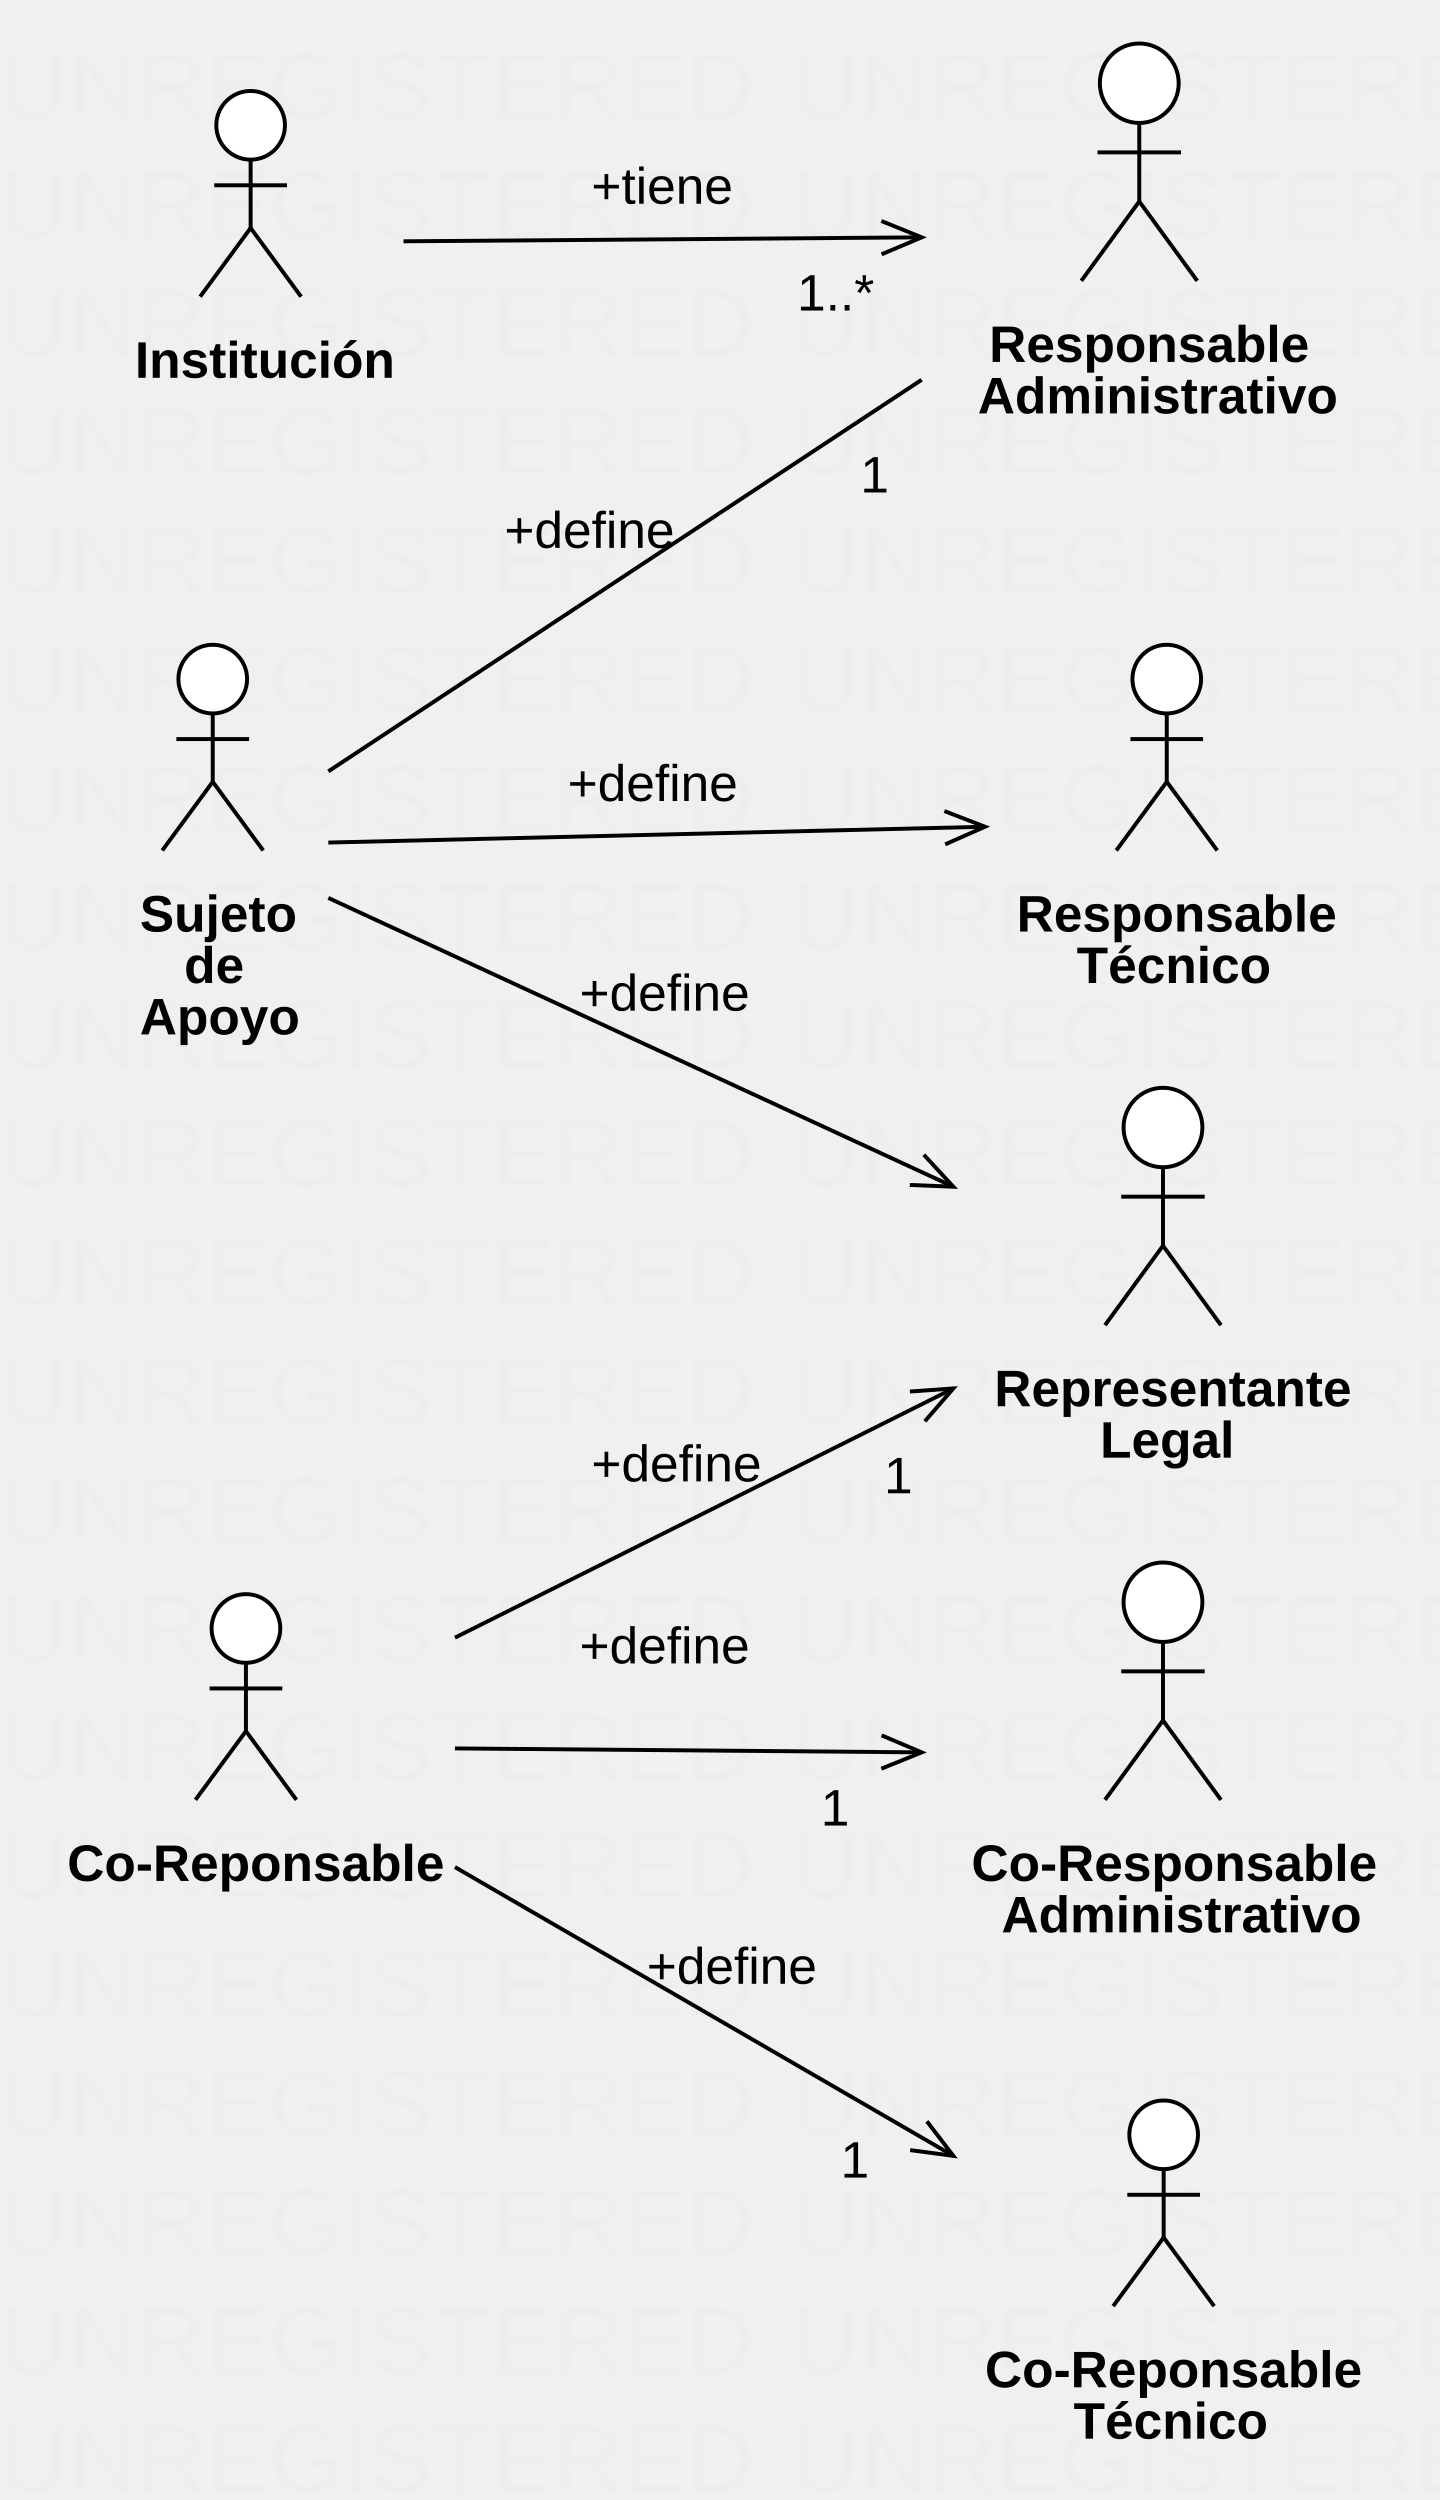
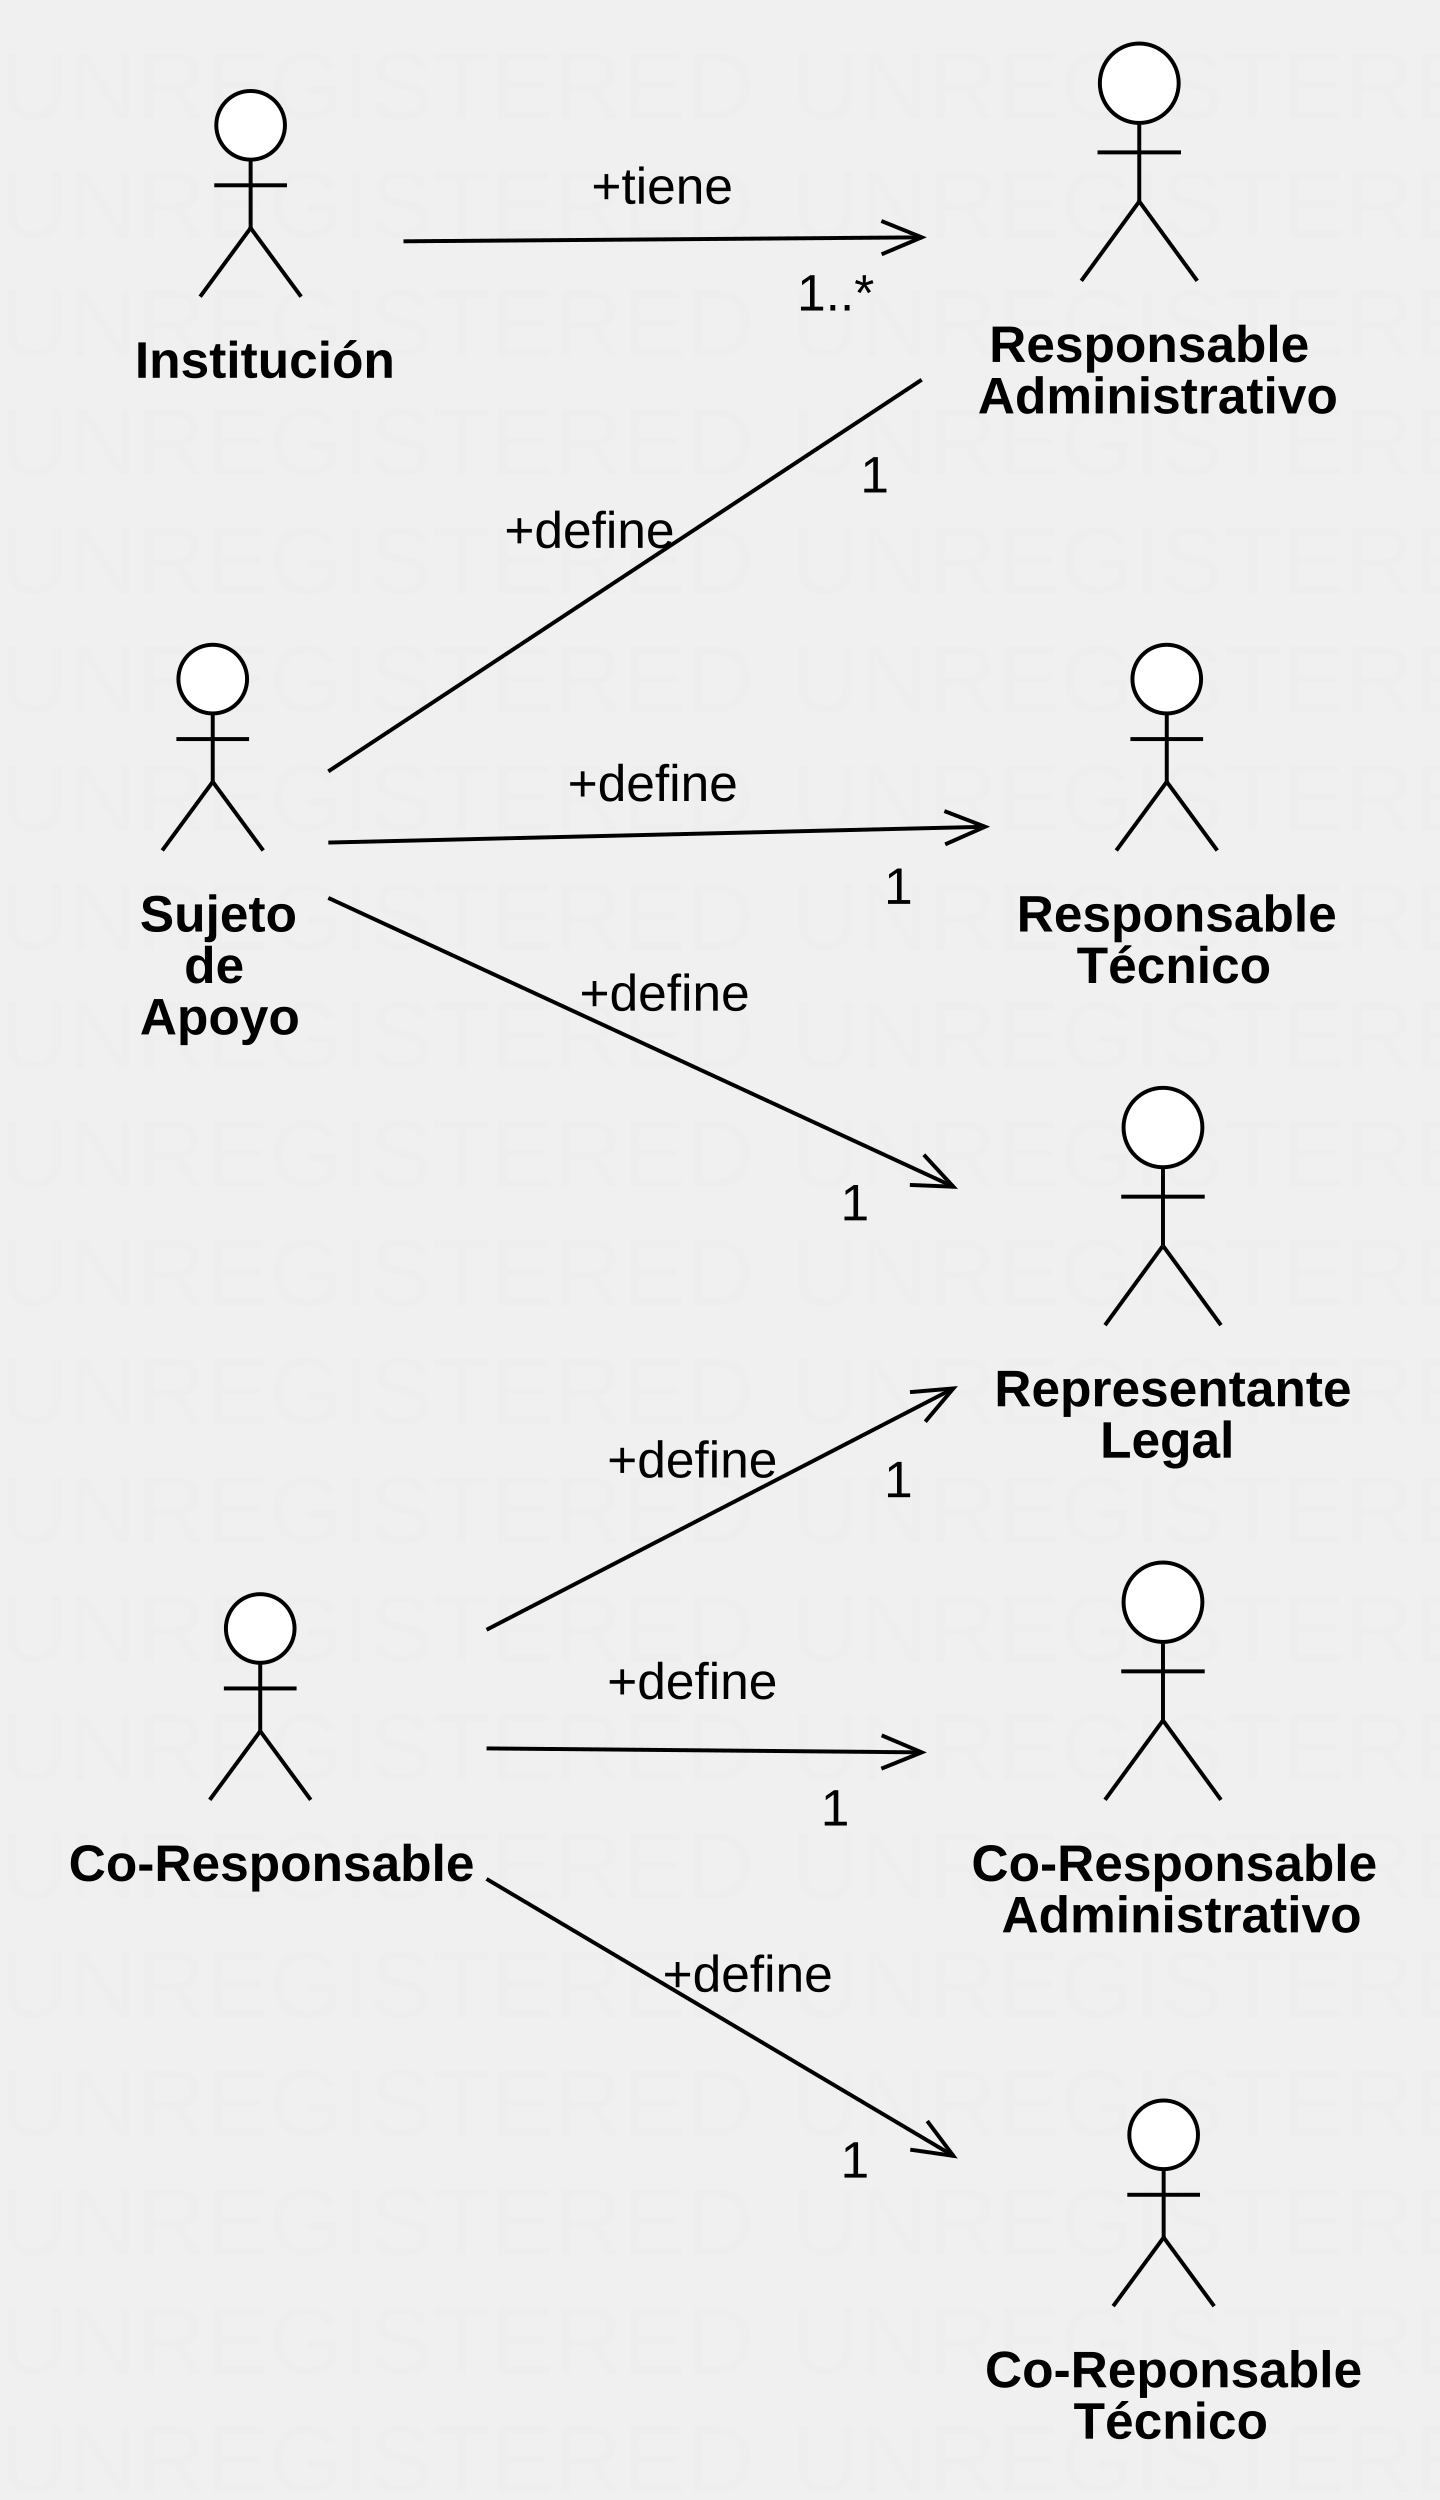
<svg xmlns="http://www.w3.org/2000/svg" version="1.1" width="364" height="632">
  <defs />
  <g>
    <text fill="#eeeeee" stroke="none" font-family="Arial" font-size="24px" font-style="normal" font-weight="normal" text-decoration="none" x="0" y="0">UNREGISTERED</text>
    <text fill="#eeeeee" stroke="none" font-family="Arial" font-size="24px" font-style="normal" font-weight="normal" text-decoration="none" x="0" y="30">UNREGISTERED</text>
    <text fill="#eeeeee" stroke="none" font-family="Arial" font-size="24px" font-style="normal" font-weight="normal" text-decoration="none" x="0" y="60">UNREGISTERED</text>
    <text fill="#eeeeee" stroke="none" font-family="Arial" font-size="24px" font-style="normal" font-weight="normal" text-decoration="none" x="0" y="90">UNREGISTERED</text>
    <text fill="#eeeeee" stroke="none" font-family="Arial" font-size="24px" font-style="normal" font-weight="normal" text-decoration="none" x="0" y="120">UNREGISTERED</text>
    <text fill="#eeeeee" stroke="none" font-family="Arial" font-size="24px" font-style="normal" font-weight="normal" text-decoration="none" x="0" y="150">UNREGISTERED</text>
    <text fill="#eeeeee" stroke="none" font-family="Arial" font-size="24px" font-style="normal" font-weight="normal" text-decoration="none" x="0" y="180">UNREGISTERED</text>
    <text fill="#eeeeee" stroke="none" font-family="Arial" font-size="24px" font-style="normal" font-weight="normal" text-decoration="none" x="0" y="210">UNREGISTERED</text>
    <text fill="#eeeeee" stroke="none" font-family="Arial" font-size="24px" font-style="normal" font-weight="normal" text-decoration="none" x="0" y="240">UNREGISTERED</text>
    <text fill="#eeeeee" stroke="none" font-family="Arial" font-size="24px" font-style="normal" font-weight="normal" text-decoration="none" x="0" y="270">UNREGISTERED</text>
    <text fill="#eeeeee" stroke="none" font-family="Arial" font-size="24px" font-style="normal" font-weight="normal" text-decoration="none" x="0" y="300">UNREGISTERED</text>
    <text fill="#eeeeee" stroke="none" font-family="Arial" font-size="24px" font-style="normal" font-weight="normal" text-decoration="none" x="0" y="330">UNREGISTERED</text>
    <text fill="#eeeeee" stroke="none" font-family="Arial" font-size="24px" font-style="normal" font-weight="normal" text-decoration="none" x="0" y="360">UNREGISTERED</text>
    <text fill="#eeeeee" stroke="none" font-family="Arial" font-size="24px" font-style="normal" font-weight="normal" text-decoration="none" x="0" y="390">UNREGISTERED</text>
    <text fill="#eeeeee" stroke="none" font-family="Arial" font-size="24px" font-style="normal" font-weight="normal" text-decoration="none" x="0" y="420">UNREGISTERED</text>
    <text fill="#eeeeee" stroke="none" font-family="Arial" font-size="24px" font-style="normal" font-weight="normal" text-decoration="none" x="0" y="450">UNREGISTERED</text>
    <text fill="#eeeeee" stroke="none" font-family="Arial" font-size="24px" font-style="normal" font-weight="normal" text-decoration="none" x="0" y="480">UNREGISTERED</text>
    <text fill="#eeeeee" stroke="none" font-family="Arial" font-size="24px" font-style="normal" font-weight="normal" text-decoration="none" x="0" y="510">UNREGISTERED</text>
    <text fill="#eeeeee" stroke="none" font-family="Arial" font-size="24px" font-style="normal" font-weight="normal" text-decoration="none" x="0" y="540">UNREGISTERED</text>
    <text fill="#eeeeee" stroke="none" font-family="Arial" font-size="24px" font-style="normal" font-weight="normal" text-decoration="none" x="0" y="570">UNREGISTERED</text>
    <text fill="#eeeeee" stroke="none" font-family="Arial" font-size="24px" font-style="normal" font-weight="normal" text-decoration="none" x="0" y="600">UNREGISTERED</text>
    <text fill="#eeeeee" stroke="none" font-family="Arial" font-size="24px" font-style="normal" font-weight="normal" text-decoration="none" x="0" y="630">UNREGISTERED</text>
    <text fill="#eeeeee" stroke="none" font-family="Arial" font-size="24px" font-style="normal" font-weight="normal" text-decoration="none" x="200" y="0">UNREGISTERED</text>
    <text fill="#eeeeee" stroke="none" font-family="Arial" font-size="24px" font-style="normal" font-weight="normal" text-decoration="none" x="200" y="30">UNREGISTERED</text>
    <text fill="#eeeeee" stroke="none" font-family="Arial" font-size="24px" font-style="normal" font-weight="normal" text-decoration="none" x="200" y="60">UNREGISTERED</text>
    <text fill="#eeeeee" stroke="none" font-family="Arial" font-size="24px" font-style="normal" font-weight="normal" text-decoration="none" x="200" y="90">UNREGISTERED</text>
    <text fill="#eeeeee" stroke="none" font-family="Arial" font-size="24px" font-style="normal" font-weight="normal" text-decoration="none" x="200" y="120">UNREGISTERED</text>
    <text fill="#eeeeee" stroke="none" font-family="Arial" font-size="24px" font-style="normal" font-weight="normal" text-decoration="none" x="200" y="150">UNREGISTERED</text>
    <text fill="#eeeeee" stroke="none" font-family="Arial" font-size="24px" font-style="normal" font-weight="normal" text-decoration="none" x="200" y="180">UNREGISTERED</text>
    <text fill="#eeeeee" stroke="none" font-family="Arial" font-size="24px" font-style="normal" font-weight="normal" text-decoration="none" x="200" y="210">UNREGISTERED</text>
    <text fill="#eeeeee" stroke="none" font-family="Arial" font-size="24px" font-style="normal" font-weight="normal" text-decoration="none" x="200" y="240">UNREGISTERED</text>
    <text fill="#eeeeee" stroke="none" font-family="Arial" font-size="24px" font-style="normal" font-weight="normal" text-decoration="none" x="200" y="270">UNREGISTERED</text>
    <text fill="#eeeeee" stroke="none" font-family="Arial" font-size="24px" font-style="normal" font-weight="normal" text-decoration="none" x="200" y="300">UNREGISTERED</text>
    <text fill="#eeeeee" stroke="none" font-family="Arial" font-size="24px" font-style="normal" font-weight="normal" text-decoration="none" x="200" y="330">UNREGISTERED</text>
    <text fill="#eeeeee" stroke="none" font-family="Arial" font-size="24px" font-style="normal" font-weight="normal" text-decoration="none" x="200" y="360">UNREGISTERED</text>
    <text fill="#eeeeee" stroke="none" font-family="Arial" font-size="24px" font-style="normal" font-weight="normal" text-decoration="none" x="200" y="390">UNREGISTERED</text>
    <text fill="#eeeeee" stroke="none" font-family="Arial" font-size="24px" font-style="normal" font-weight="normal" text-decoration="none" x="200" y="420">UNREGISTERED</text>
    <text fill="#eeeeee" stroke="none" font-family="Arial" font-size="24px" font-style="normal" font-weight="normal" text-decoration="none" x="200" y="450">UNREGISTERED</text>
    <text fill="#eeeeee" stroke="none" font-family="Arial" font-size="24px" font-style="normal" font-weight="normal" text-decoration="none" x="200" y="480">UNREGISTERED</text>
    <text fill="#eeeeee" stroke="none" font-family="Arial" font-size="24px" font-style="normal" font-weight="normal" text-decoration="none" x="200" y="510">UNREGISTERED</text>
    <text fill="#eeeeee" stroke="none" font-family="Arial" font-size="24px" font-style="normal" font-weight="normal" text-decoration="none" x="200" y="540">UNREGISTERED</text>
    <text fill="#eeeeee" stroke="none" font-family="Arial" font-size="24px" font-style="normal" font-weight="normal" text-decoration="none" x="200" y="570">UNREGISTERED</text>
    <text fill="#eeeeee" stroke="none" font-family="Arial" font-size="24px" font-style="normal" font-weight="normal" text-decoration="none" x="200" y="600">UNREGISTERED</text>
    <text fill="#eeeeee" stroke="none" font-family="Arial" font-size="24px" font-style="normal" font-weight="normal" text-decoration="none" x="200" y="630">UNREGISTERED</text>
    <g transform="translate(-78,-62) scale(1,1)">
      <path fill="#ffffff" stroke="none" d="M 132.679 93.68 C 132.679 88.886 136.565 85 141.359 85 C 146.152 85 150.038 88.886 150.038 93.68 C 150.038 98.474 146.152 102.36 141.359 102.36 C 136.565 102.36 132.679 98.474 132.679 93.68 Z" />
    </g>
    <g transform="translate(-78,-62) scale(1,1)">
      <path fill="none" stroke="#000000" d="M 132.679 93.68 C 132.679 88.886 136.565 85 141.359 85 C 146.152 85 150.038 88.886 150.038 93.68 C 150.038 98.474 146.152 102.36 141.359 102.36 C 136.565 102.36 132.679 98.474 132.679 93.68 Z" stroke-miterlimit="10" />
    </g>
    <g transform="translate(-78,-62) scale(1,1)">
      <path fill="none" stroke="#000000" d="M 141.359 102.36 L 141.359 119.64" stroke-miterlimit="10" />
    </g>
    <g transform="translate(-78,-62) scale(1,1)">
      <path fill="none" stroke="#000000" d="M 132.169 108.84 L 150.548 108.84" stroke-miterlimit="10" />
    </g>
    <g transform="translate(-78,-62) scale(1,1)">
      <path fill="none" stroke="#000000" d="M 141.359 119.64 L 128.595 137" stroke-miterlimit="10" />
    </g>
    <g transform="translate(-78,-62) scale(1,1)">
      <path fill="none" stroke="#000000" d="M 141.359 119.64 L 154.122 137" stroke-miterlimit="10" />
    </g>
    <g transform="translate(-78,-62) scale(1,1)">
      <g>
        <path fill="none" stroke="none" />
        <text fill="#000000" stroke="none" font-family="Arial" font-size="13px" font-style="normal" font-weight="bold" text-decoration="none" x="112.093" y="157.5">Institución</text>
      </g>
    </g>
    <g transform="translate(-78,-62) scale(1,1)">
      <path fill="#ffffff" stroke="none" d="M 123.1 233.68 C 123.1 228.886 126.986 225 131.78 225 C 136.573 225 140.459 228.886 140.459 233.68 C 140.459 238.474 136.573 242.36 131.78 242.36 C 126.986 242.36 123.1 238.474 123.1 233.68 Z" />
    </g>
    <g transform="translate(-78,-62) scale(1,1)">
      <path fill="none" stroke="#000000" d="M 123.1 233.68 C 123.1 228.886 126.986 225 131.78 225 C 136.573 225 140.459 228.886 140.459 233.68 C 140.459 238.474 136.573 242.36 131.78 242.36 C 126.986 242.36 123.1 238.474 123.1 233.68 Z" stroke-miterlimit="10" />
    </g>
    <g transform="translate(-78,-62) scale(1,1)">
      <path fill="none" stroke="#000000" d="M 131.78 242.36 L 131.78 259.64" stroke-miterlimit="10" />
    </g>
    <g transform="translate(-78,-62) scale(1,1)">
      <path fill="none" stroke="#000000" d="M 122.59 248.84 L 140.969 248.84" stroke-miterlimit="10" />
    </g>
    <g transform="translate(-78,-62) scale(1,1)">
      <path fill="none" stroke="#000000" d="M 131.78 259.64 L 119.016 277" stroke-miterlimit="10" />
    </g>
    <g transform="translate(-78,-62) scale(1,1)">
      <path fill="none" stroke="#000000" d="M 131.78 259.64 L 144.543 277" stroke-miterlimit="10" />
    </g>
    <g transform="translate(-78,-62) scale(1,1)">
      <g>
        <path fill="none" stroke="none" />
        <text fill="#000000" stroke="none" font-family="Arial" font-size="13px" font-style="normal" font-weight="bold" text-decoration="none" x="113.349" y="297.5">Sujeto</text>
        <text fill="#000000" stroke="none" font-family="Arial" font-size="13px" font-style="normal" font-weight="bold" text-decoration="none" x="124.55" y="310.5">de</text>
        <text fill="#000000" stroke="none" font-family="Arial" font-size="13px" font-style="normal" font-weight="bold" text-decoration="none" x="113.349" y="323.5">Apoyo</text>
      </g>
    </g>
    <g transform="translate(-78,-62) scale(1,1)">
-       <path fill="#ffffff" stroke="none" d="M 131.492 473.68 C 131.492 468.886 135.377 465 140.171 465 C 144.964 465 148.85 468.886 148.85 473.68 C 148.85 478.474 144.964 482.36 140.171 482.36 C 135.377 482.36 131.492 478.474 131.492 473.68 Z" />
-     </g>
-     <g transform="translate(-78,-62) scale(1,1)">
-       <path fill="none" stroke="#000000" d="M 131.492 473.68 C 131.492 468.886 135.377 465 140.171 465 C 144.964 465 148.85 468.886 148.85 473.68 C 148.85 478.474 144.964 482.36 140.171 482.36 C 135.377 482.36 131.492 478.474 131.492 473.68 Z" stroke-miterlimit="10" />
-     </g>
-     <g transform="translate(-78,-62) scale(1,1)">
-       <path fill="none" stroke="#000000" d="M 140.171 482.36 L 140.171 499.64" stroke-miterlimit="10" />
-     </g>
-     <g transform="translate(-78,-62) scale(1,1)">
-       <path fill="none" stroke="#000000" d="M 130.981 488.84 L 149.361 488.84" stroke-miterlimit="10" />
-     </g>
-     <g transform="translate(-78,-62) scale(1,1)">
-       <path fill="none" stroke="#000000" d="M 140.171 499.64 L 127.407 517" stroke-miterlimit="10" />
-     </g>
-     <g transform="translate(-78,-62) scale(1,1)">
-       <path fill="none" stroke="#000000" d="M 140.171 499.64 L 152.935 517" stroke-miterlimit="10" />
-     </g>
-     <g transform="translate(-78,-62) scale(1,1)">
-       <g>
-         <path fill="none" stroke="none" />
-         <text fill="#000000" stroke="none" font-family="Arial" font-size="13px" font-style="normal" font-weight="bold" text-decoration="none" x="95.004" y="537.5">Co-Reponsable</text>
+       <path fill="#ffffff" stroke="none" d="M 135.107 473.68 C 135.107 468.886 138.992 465 143.786 465 C 148.579 465 152.465 468.886 152.465 473.68 C 152.465 478.474 148.579 482.36 143.786 482.36 C 138.992 482.36 135.107 478.474 135.107 473.68 Z" />
+     </g>
+     <g transform="translate(-78,-62) scale(1,1)">
+       <path fill="none" stroke="#000000" d="M 135.107 473.68 C 135.107 468.886 138.992 465 143.786 465 C 148.579 465 152.465 468.886 152.465 473.68 C 152.465 478.474 148.579 482.36 143.786 482.36 C 138.992 482.36 135.107 478.474 135.107 473.68 Z" stroke-miterlimit="10" />
+     </g>
+     <g transform="translate(-78,-62) scale(1,1)">
+       <path fill="none" stroke="#000000" d="M 143.786 482.36 L 143.786 499.64" stroke-miterlimit="10" />
+     </g>
+     <g transform="translate(-78,-62) scale(1,1)">
+       <path fill="none" stroke="#000000" d="M 134.596 488.84 L 152.976 488.84" stroke-miterlimit="10" />
+     </g>
+     <g transform="translate(-78,-62) scale(1,1)">
+       <path fill="none" stroke="#000000" d="M 143.786 499.64 L 131.022 517" stroke-miterlimit="10" />
+     </g>
+     <g transform="translate(-78,-62) scale(1,1)">
+       <path fill="none" stroke="#000000" d="M 143.786 499.64 L 156.55 517" stroke-miterlimit="10" />
+     </g>
+     <g transform="translate(-78,-62) scale(1,1)">
+       <g>
+         <path fill="none" stroke="none" />
+         <text fill="#000000" stroke="none" font-family="Arial" font-size="13px" font-style="normal" font-weight="bold" text-decoration="none" x="95.369" y="537.5">Co-Responsable</text>
      </g>
    </g>
    <g transform="translate(-78,-62) scale(1,1)">
      <path fill="#ffffff" stroke="none" d="M 356.041 83.04 C 356.041 77.495 360.503 73 366.006 73 C 371.51 73 375.971 77.495 375.971 83.04 C 375.971 88.585 371.51 93.08 366.006 93.08 C 360.503 93.08 356.041 88.585 356.041 83.04 Z" />
    </g>
    <g transform="translate(-78,-62) scale(1,1)">
      <path fill="none" stroke="#000000" d="M 356.041 83.04 C 356.041 77.495 360.503 73 366.006 73 C 371.51 73 375.971 77.495 375.971 83.04 C 375.971 88.585 371.51 93.08 366.006 93.08 C 360.503 93.08 356.041 88.585 356.041 83.04 Z" stroke-miterlimit="10" />
    </g>
    <g transform="translate(-78,-62) scale(1,1)">
      <path fill="none" stroke="#000000" d="M 366.006 93.08 L 366.006 112.92" stroke-miterlimit="10" />
    </g>
    <g transform="translate(-78,-62) scale(1,1)">
      <path fill="none" stroke="#000000" d="M 355.455 100.52 L 376.558 100.52" stroke-miterlimit="10" />
    </g>
    <g transform="translate(-78,-62) scale(1,1)">
      <path fill="none" stroke="#000000" d="M 366.006 112.92 L 351.352 133" stroke-miterlimit="10" />
    </g>
    <g transform="translate(-78,-62) scale(1,1)">
      <path fill="none" stroke="#000000" d="M 366.006 112.92 L 380.661 133" stroke-miterlimit="10" />
    </g>
    <g transform="translate(-78,-62) scale(1,1)">
      <g>
        <path fill="none" stroke="none" />
        <text fill="#000000" stroke="none" font-family="Arial" font-size="13px" font-style="normal" font-weight="bold" text-decoration="none" x="328.063" y="153.5">Responsable</text>
        <text fill="#000000" stroke="none" font-family="Arial" font-size="13px" font-style="normal" font-weight="bold" text-decoration="none" x="325.188" y="166.5">Administrativo</text>
      </g>
    </g>
    <g transform="translate(-78,-62) scale(1,1)">
      <path fill="#ffffff" stroke="none" d="M 362.035 467.04 C 362.035 461.495 366.496 457 372 457 C 377.504 457 381.965 461.495 381.965 467.04 C 381.965 472.585 377.504 477.08 372 477.08 C 366.496 477.08 362.035 472.585 362.035 467.04 Z" />
    </g>
    <g transform="translate(-78,-62) scale(1,1)">
      <path fill="none" stroke="#000000" d="M 362.035 467.04 C 362.035 461.495 366.496 457 372 457 C 377.504 457 381.965 461.495 381.965 467.04 C 381.965 472.585 377.504 477.08 372 477.08 C 366.496 477.08 362.035 472.585 362.035 467.04 Z" stroke-miterlimit="10" />
    </g>
    <g transform="translate(-78,-62) scale(1,1)">
      <path fill="none" stroke="#000000" d="M 372 477.08 L 372 496.92" stroke-miterlimit="10" />
    </g>
    <g transform="translate(-78,-62) scale(1,1)">
      <path fill="none" stroke="#000000" d="M 361.449 484.52 L 382.551 484.52" stroke-miterlimit="10" />
    </g>
    <g transform="translate(-78,-62) scale(1,1)">
      <path fill="none" stroke="#000000" d="M 372 496.92 L 357.345 517" stroke-miterlimit="10" />
    </g>
    <g transform="translate(-78,-62) scale(1,1)">
      <path fill="none" stroke="#000000" d="M 372 496.92 L 386.655 517" stroke-miterlimit="10" />
    </g>
    <g transform="translate(-78,-62) scale(1,1)">
      <g>
        <path fill="none" stroke="none" />
        <text fill="#000000" stroke="none" font-family="Arial" font-size="13px" font-style="normal" font-weight="bold" text-decoration="none" x="323.583" y="537.5">Co-Responsable</text>
        <text fill="#000000" stroke="none" font-family="Arial" font-size="13px" font-style="normal" font-weight="bold" text-decoration="none" x="331.181" y="550.5">Administrativo</text>
      </g>
    </g>
    <g transform="translate(-78,-62) scale(1,1)">
      <path fill="#ffffff" stroke="none" d="M 362.035 347.04 C 362.035 341.495 366.496 337 372 337 C 377.504 337 381.965 341.495 381.965 347.04 C 381.965 352.585 377.504 357.08 372 357.08 C 366.496 357.08 362.035 352.585 362.035 347.04 Z" />
    </g>
    <g transform="translate(-78,-62) scale(1,1)">
      <path fill="none" stroke="#000000" d="M 362.035 347.04 C 362.035 341.495 366.496 337 372 337 C 377.504 337 381.965 341.495 381.965 347.04 C 381.965 352.585 377.504 357.08 372 357.08 C 366.496 357.08 362.035 352.585 362.035 347.04 Z" stroke-miterlimit="10" />
    </g>
    <g transform="translate(-78,-62) scale(1,1)">
      <path fill="none" stroke="#000000" d="M 372 357.08 L 372 376.92" stroke-miterlimit="10" />
    </g>
    <g transform="translate(-78,-62) scale(1,1)">
      <path fill="none" stroke="#000000" d="M 361.449 364.52 L 382.551 364.52" stroke-miterlimit="10" />
    </g>
    <g transform="translate(-78,-62) scale(1,1)">
      <path fill="none" stroke="#000000" d="M 372 376.92 L 357.345 397" stroke-miterlimit="10" />
    </g>
    <g transform="translate(-78,-62) scale(1,1)">
      <path fill="none" stroke="#000000" d="M 372 376.92 L 386.655 397" stroke-miterlimit="10" />
    </g>
    <g transform="translate(-78,-62) scale(1,1)">
      <g>
        <path fill="none" stroke="none" />
        <text fill="#000000" stroke="none" font-family="Arial" font-size="13px" font-style="normal" font-weight="bold" text-decoration="none" x="329.36" y="417.5">Representante</text>
        <text fill="#000000" stroke="none" font-family="Arial" font-size="13px" font-style="normal" font-weight="bold" text-decoration="none" x="356.096" y="430.5">Legal</text>
      </g>
    </g>
    <g transform="translate(-78,-62) scale(1,1)">
      <path fill="#ffffff" stroke="none" d="M 364.278 233.68 C 364.278 228.886 368.163 225 372.957 225 C 377.75 225 381.636 228.886 381.636 233.68 C 381.636 238.474 377.75 242.36 372.957 242.36 C 368.163 242.36 364.278 238.474 364.278 233.68 Z" />
    </g>
    <g transform="translate(-78,-62) scale(1,1)">
      <path fill="none" stroke="#000000" d="M 364.278 233.68 C 364.278 228.886 368.163 225 372.957 225 C 377.75 225 381.636 228.886 381.636 233.68 C 381.636 238.474 377.75 242.36 372.957 242.36 C 368.163 242.36 364.278 238.474 364.278 233.68 Z" stroke-miterlimit="10" />
    </g>
    <g transform="translate(-78,-62) scale(1,1)">
      <path fill="none" stroke="#000000" d="M 372.957 242.36 L 372.957 259.64" stroke-miterlimit="10" />
    </g>
    <g transform="translate(-78,-62) scale(1,1)">
      <path fill="none" stroke="#000000" d="M 363.767 248.84 L 382.147 248.84" stroke-miterlimit="10" />
    </g>
    <g transform="translate(-78,-62) scale(1,1)">
      <path fill="none" stroke="#000000" d="M 372.957 259.64 L 360.193 277" stroke-miterlimit="10" />
    </g>
    <g transform="translate(-78,-62) scale(1,1)">
      <path fill="none" stroke="#000000" d="M 372.957 259.64 L 385.72 277" stroke-miterlimit="10" />
    </g>
    <g transform="translate(-78,-62) scale(1,1)">
      <g>
        <path fill="none" stroke="none" />
        <text fill="#000000" stroke="none" font-family="Arial" font-size="13px" font-style="normal" font-weight="bold" text-decoration="none" x="335.014" y="297.5">Responsable</text>
        <text fill="#000000" stroke="none" font-family="Arial" font-size="13px" font-style="normal" font-weight="bold" text-decoration="none" x="350.197" y="310.5">Técnico</text>
      </g>
    </g>
    <g transform="translate(-78,-62) scale(1,1)">
      <path fill="none" stroke="#000000" d="M 180 123 L 311 122" stroke-miterlimit="10" />
    </g>
    <g transform="translate(-78,-62) scale(1,1)">
      <path fill="none" stroke="#000000" d="M 300.87 126.287 L 311 122 L 300.805 117.868" stroke-miterlimit="10" />
    </g>
    <g transform="translate(-78,-62) scale(1,1)">
      <g>
        <path fill="none" stroke="none" />
        <text fill="#000000" stroke="none" font-family="Arial" font-size="13px" font-style="normal" font-weight="normal" text-decoration="none" x="227.5" y="113.5">+tiene</text>
      </g>
    </g>
    <g transform="translate(-78,-62) scale(1,1)">
      <g>
        <path fill="none" stroke="none" />
        <text fill="#000000" stroke="none" font-family="Arial" font-size="13px" font-style="normal" font-weight="normal" text-decoration="none" x="279.5" y="140.5">1..*</text>
      </g>
    </g>
    <g transform="translate(-78,-62) scale(1,1)">
      <path fill="none" stroke="#000000" d="M 161 257 L 311 158" stroke-miterlimit="10" />
    </g>
    <g transform="translate(-78,-62) scale(1,1)">
      <g>
        <path fill="none" stroke="none" />
        <text fill="#000000" stroke="none" font-family="Arial" font-size="13px" font-style="normal" font-weight="normal" text-decoration="none" x="205.5" y="200.5">+define</text>
      </g>
    </g>
    <g transform="translate(-78,-62) scale(1,1)">
      <g>
        <path fill="none" stroke="none" />
        <text fill="#000000" stroke="none" font-family="Arial" font-size="13px" font-style="normal" font-weight="normal" text-decoration="none" x="295.5" y="186.5">1</text>
      </g>
    </g>
    <g transform="translate(-78,-62) scale(1,1)">
-       <path fill="none" stroke="#000000" d="M 193 504 L 311 505" stroke-miterlimit="10" />
-     </g>
-     <g transform="translate(-78,-62) scale(1,1)">
-       <path fill="none" stroke="#000000" d="M 300.802 509.123 L 311 505 L 300.873 500.705" stroke-miterlimit="10" />
-     </g>
-     <g transform="translate(-78,-62) scale(1,1)">
-       <g>
-         <path fill="none" stroke="none" />
-         <text fill="#000000" stroke="none" font-family="Arial" font-size="13px" font-style="normal" font-weight="normal" text-decoration="none" x="224.5" y="482.5">+define</text>
+       <path fill="none" stroke="#000000" d="M 201 504 L 311 505" stroke-miterlimit="10" />
+     </g>
+     <g transform="translate(-78,-62) scale(1,1)">
+       <path fill="none" stroke="#000000" d="M 300.799 509.117 L 311 505 L 300.876 500.698" stroke-miterlimit="10" />
+     </g>
+     <g transform="translate(-78,-62) scale(1,1)">
+       <g>
+         <path fill="none" stroke="none" />
+         <text fill="#000000" stroke="none" font-family="Arial" font-size="13px" font-style="normal" font-weight="normal" text-decoration="none" x="231.5" y="491.5">+define</text>
      </g>
    </g>
    <g transform="translate(-78,-62) scale(1,1)">
      <g>
        <path fill="none" stroke="none" />
        <text fill="#000000" stroke="none" font-family="Arial" font-size="13px" font-style="normal" font-weight="normal" text-decoration="none" x="285.5" y="523.5">1</text>
      </g>
    </g>
    <g transform="translate(-78,-62) scale(1,1)">
      <path fill="none" stroke="#000000" d="M 161 289 L 319 362" stroke-miterlimit="10" />
    </g>
    <g transform="translate(-78,-62) scale(1,1)">
      <path fill="none" stroke="#000000" d="M 308.009 361.559 L 319 362 L 311.54 353.916" stroke-miterlimit="10" />
    </g>
    <g transform="translate(-78,-62) scale(1,1)">
      <g>
        <path fill="none" stroke="none" />
        <text fill="#000000" stroke="none" font-family="Arial" font-size="13px" font-style="normal" font-weight="normal" text-decoration="none" x="224.5" y="317.5">+define</text>
      </g>
    </g>
    <g transform="translate(-78,-62) scale(1,1)">
+       <g>
+         <path fill="none" stroke="none" />
+         <text fill="#000000" stroke="none" font-family="Arial" font-size="13px" font-style="normal" font-weight="normal" text-decoration="none" x="290.5" y="370.5">1</text>
+       </g>
+     </g>
+     <g transform="translate(-78,-62) scale(1,1)">
      <path fill="none" stroke="#000000" d="M 161 275 L 327 271" stroke-miterlimit="10" />
    </g>
    <g transform="translate(-78,-62) scale(1,1)">
      <path fill="none" stroke="#000000" d="M 316.942 275.453 L 327 271 L 316.739 267.037" stroke-miterlimit="10" />
    </g>
    <g transform="translate(-78,-62) scale(1,1)">
      <g>
        <path fill="none" stroke="none" />
        <text fill="#000000" stroke="none" font-family="Arial" font-size="13px" font-style="normal" font-weight="normal" text-decoration="none" x="221.5" y="264.5">+define</text>
+       </g>
+     </g>
+     <g transform="translate(-78,-62) scale(1,1)">
+       <g>
+         <path fill="none" stroke="none" />
+         <text fill="#000000" stroke="none" font-family="Arial" font-size="13px" font-style="normal" font-weight="normal" text-decoration="none" x="301.5" y="290.5">1</text>
      </g>
    </g>
    <g transform="translate(-78,-62) scale(1,1)">
      <path fill="#ffffff" stroke="none" d="M 363.492 601.68 C 363.492 596.886 367.377 593 372.171 593 C 376.964 593 380.85 596.886 380.85 601.68 C 380.85 606.474 376.964 610.36 372.171 610.36 C 367.377 610.36 363.492 606.474 363.492 601.68 Z" />
    </g>
    <g transform="translate(-78,-62) scale(1,1)">
      <path fill="none" stroke="#000000" d="M 363.492 601.68 C 363.492 596.886 367.377 593 372.171 593 C 376.964 593 380.85 596.886 380.85 601.68 C 380.85 606.474 376.964 610.36 372.171 610.36 C 367.377 610.36 363.492 606.474 363.492 601.68 Z" stroke-miterlimit="10" />
    </g>
    <g transform="translate(-78,-62) scale(1,1)">
      <path fill="none" stroke="#000000" d="M 372.171 610.36 L 372.171 627.64" stroke-miterlimit="10" />
    </g>
    <g transform="translate(-78,-62) scale(1,1)">
      <path fill="none" stroke="#000000" d="M 362.981 616.84 L 381.361 616.84" stroke-miterlimit="10" />
    </g>
    <g transform="translate(-78,-62) scale(1,1)">
      <path fill="none" stroke="#000000" d="M 372.171 627.64 L 359.407 645" stroke-miterlimit="10" />
    </g>
    <g transform="translate(-78,-62) scale(1,1)">
      <path fill="none" stroke="#000000" d="M 372.171 627.64 L 384.935 645" stroke-miterlimit="10" />
    </g>
    <g transform="translate(-78,-62) scale(1,1)">
      <g>
        <path fill="none" stroke="none" />
        <text fill="#000000" stroke="none" font-family="Arial" font-size="13px" font-style="normal" font-weight="bold" text-decoration="none" x="327.004" y="665.5">Co-Reponsable</text>
        <text fill="#000000" stroke="none" font-family="Arial" font-size="13px" font-style="normal" font-weight="bold" text-decoration="none" x="349.411" y="678.5">Técnico</text>
      </g>
    </g>
    <g transform="translate(-78,-62) scale(1,1)">
-       <path fill="none" stroke="#000000" d="M 193 534 L 319 607" stroke-miterlimit="10" />
-     </g>
-     <g transform="translate(-78,-62) scale(1,1)">
-       <path fill="none" stroke="#000000" d="M 308.096 605.548 L 319 607 L 312.317 598.263" stroke-miterlimit="10" />
-     </g>
-     <g transform="translate(-78,-62) scale(1,1)">
-       <g>
-         <path fill="none" stroke="none" />
-         <text fill="#000000" stroke="none" font-family="Arial" font-size="13px" font-style="normal" font-weight="normal" text-decoration="none" x="241.5" y="563.5">+define</text>
+       <path fill="none" stroke="#000000" d="M 201 537 L 319 607" stroke-miterlimit="10" />
+     </g>
+     <g transform="translate(-78,-62) scale(1,1)">
+       <path fill="none" stroke="#000000" d="M 308.112 605.435 L 319 607 L 312.407 598.195" stroke-miterlimit="10" />
+     </g>
+     <g transform="translate(-78,-62) scale(1,1)">
+       <g>
+         <path fill="none" stroke="none" />
+         <text fill="#000000" stroke="none" font-family="Arial" font-size="13px" font-style="normal" font-weight="normal" text-decoration="none" x="245.5" y="565.5">+define</text>
      </g>
    </g>
    <g transform="translate(-78,-62) scale(1,1)">
      <g>
        <path fill="none" stroke="none" />
        <text fill="#000000" stroke="none" font-family="Arial" font-size="13px" font-style="normal" font-weight="normal" text-decoration="none" x="290.5" y="612.5">1</text>
      </g>
    </g>
    <g transform="translate(-78,-62) scale(1,1)">
-       <path fill="none" stroke="#000000" d="M 193 476 L 319 413" stroke-miterlimit="10" />
-     </g>
-     <g transform="translate(-78,-62) scale(1,1)">
-       <path fill="none" stroke="#000000" d="M 311.793 421.31 L 319 413 L 308.028 413.78" stroke-miterlimit="10" />
-     </g>
-     <g transform="translate(-78,-62) scale(1,1)">
-       <g>
-         <path fill="none" stroke="none" />
-         <text fill="#000000" stroke="none" font-family="Arial" font-size="13px" font-style="normal" font-weight="normal" text-decoration="none" x="227.5" y="436.5">+define</text>
-       </g>
-     </g>
-     <g transform="translate(-78,-62) scale(1,1)">
-       <g>
-         <path fill="none" stroke="none" />
-         <text fill="#000000" stroke="none" font-family="Arial" font-size="13px" font-style="normal" font-weight="normal" text-decoration="none" x="301.5" y="439.5">1</text>
+       <path fill="none" stroke="#000000" d="M 201 474 L 319 413" stroke-miterlimit="10" />
+     </g>
+     <g transform="translate(-78,-62) scale(1,1)">
+       <path fill="none" stroke="#000000" d="M 311.905 421.406 L 319 413 L 308.039 413.927" stroke-miterlimit="10" />
+     </g>
+     <g transform="translate(-78,-62) scale(1,1)">
+       <g>
+         <path fill="none" stroke="none" />
+         <text fill="#000000" stroke="none" font-family="Arial" font-size="13px" font-style="normal" font-weight="normal" text-decoration="none" x="231.5" y="435.5">+define</text>
+       </g>
+     </g>
+     <g transform="translate(-78,-62) scale(1,1)">
+       <g>
+         <path fill="none" stroke="none" />
+         <text fill="#000000" stroke="none" font-family="Arial" font-size="13px" font-style="normal" font-weight="normal" text-decoration="none" x="301.5" y="440.5">1</text>
      </g>
    </g>
  </g>
</svg>
